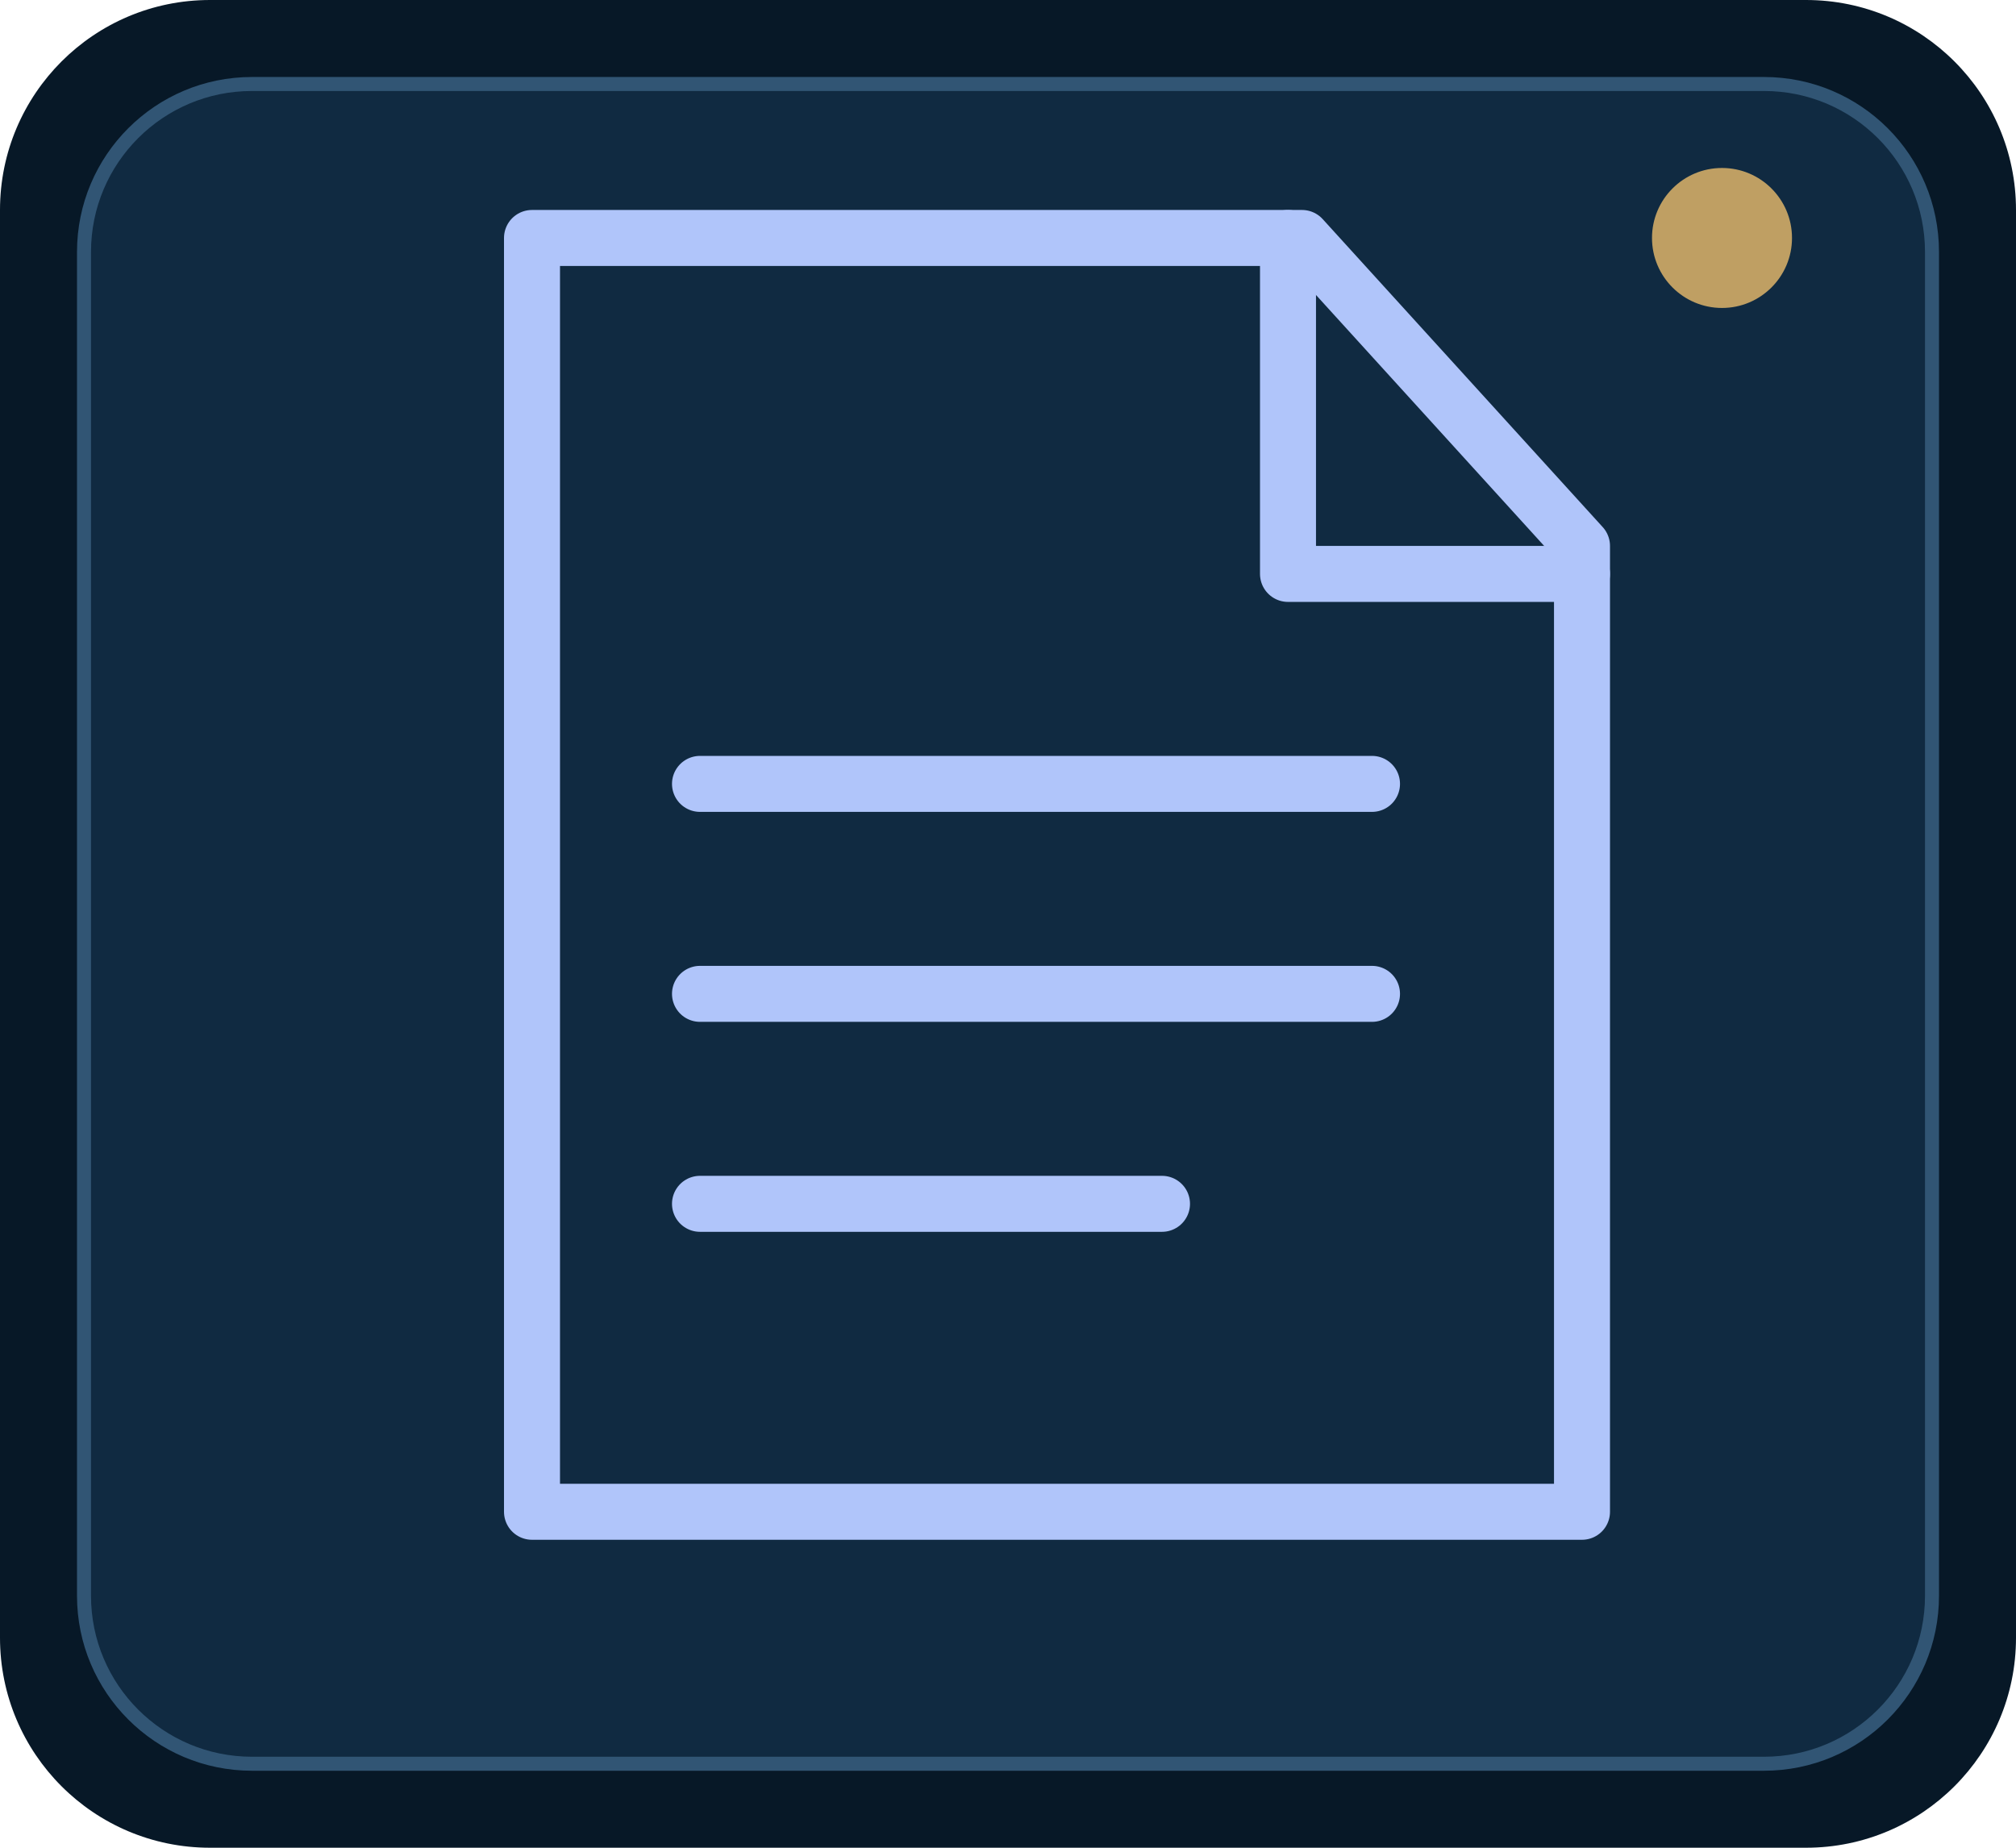
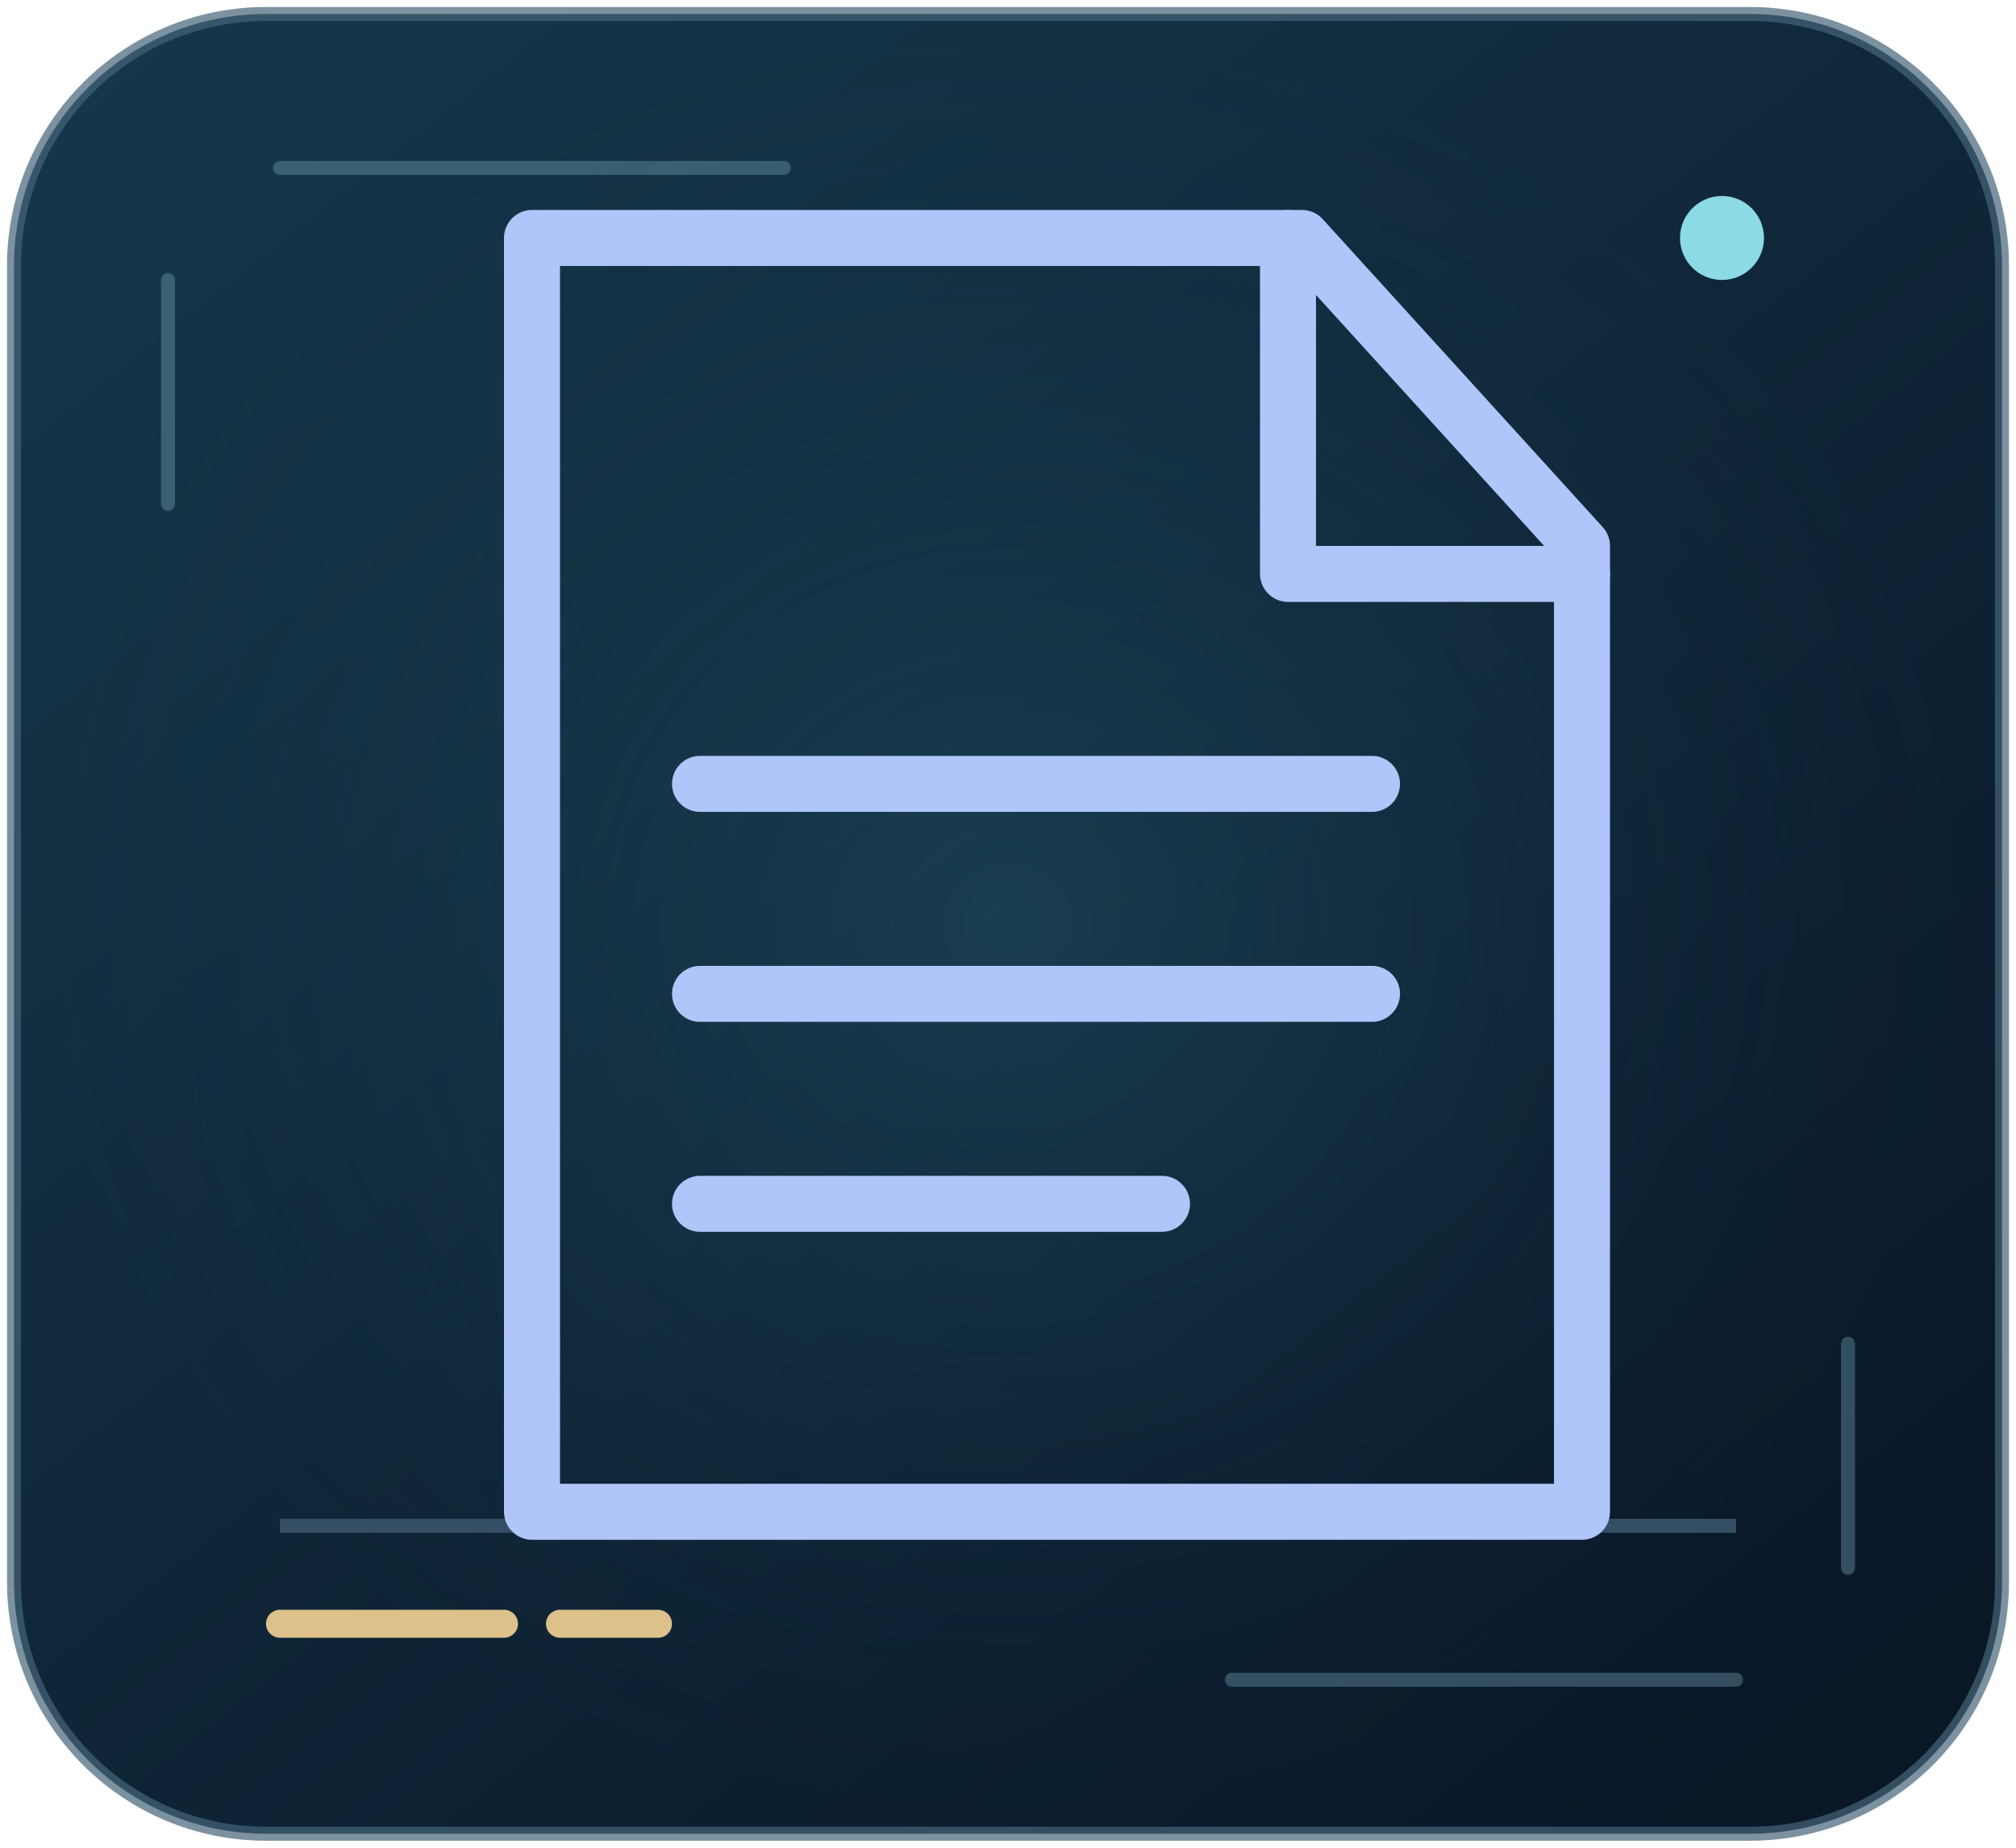
<svg xmlns="http://www.w3.org/2000/svg" viewBox="0 0 144 132" role="img" aria-labelledby="title">
-   <rect width="144" height="132" rx="15" fill="#071827" />
-   <rect x="6" y="6" width="132" height="120" rx="12" fill="#102a41" stroke="#315574" />
-   <circle cx="123" cy="17" r="5" fill="#ebbd6c" opacity=".8" />
+   <defs>
+     <linearGradient id="plate" x2=".85" y2="1">
+       <stop stop-color="#16384c" />
+       <stop offset="1" stop-color="#091727" />
+     </linearGradient>
+     <radialGradient id="light">
+       <stop stop-color="#3a90a4" stop-opacity=".22" />
+       <stop offset="1" stop-color="#1a425b" stop-opacity="0" />
+     </radialGradient>
+   </defs>
+   <rect x="1" y="1" width="142" height="130" rx="18" fill="url(#plate)" stroke="#45647a" stroke-opacity=".7" />
+   <rect x="2" y="2" width="140" height="128" rx="17" fill="url(#light)" />
+   <path d="M20 12h36M12 20v16M124 120h-36M132 112V96" stroke="#7eb2c4" stroke-opacity=".35" stroke-linecap="round" />
+   <path d="M20 109h104" stroke="#344f64" />
+   <path d="M20 116h16M40 116h7" stroke="#ddc18a" stroke-width="2" stroke-linecap="round" />
+   <circle cx="123" cy="17" r="3" fill="#8cdae5" />
  <g fill="none" stroke="#b0c5fa" stroke-width="4" stroke-linecap="round" stroke-linejoin="round">
    <path d="M38 17h55l20 22v69H38z" />
    <path d="M92 17v24h21M50 56h48M50 71h48M50 86h33" />
  </g>
</svg>
